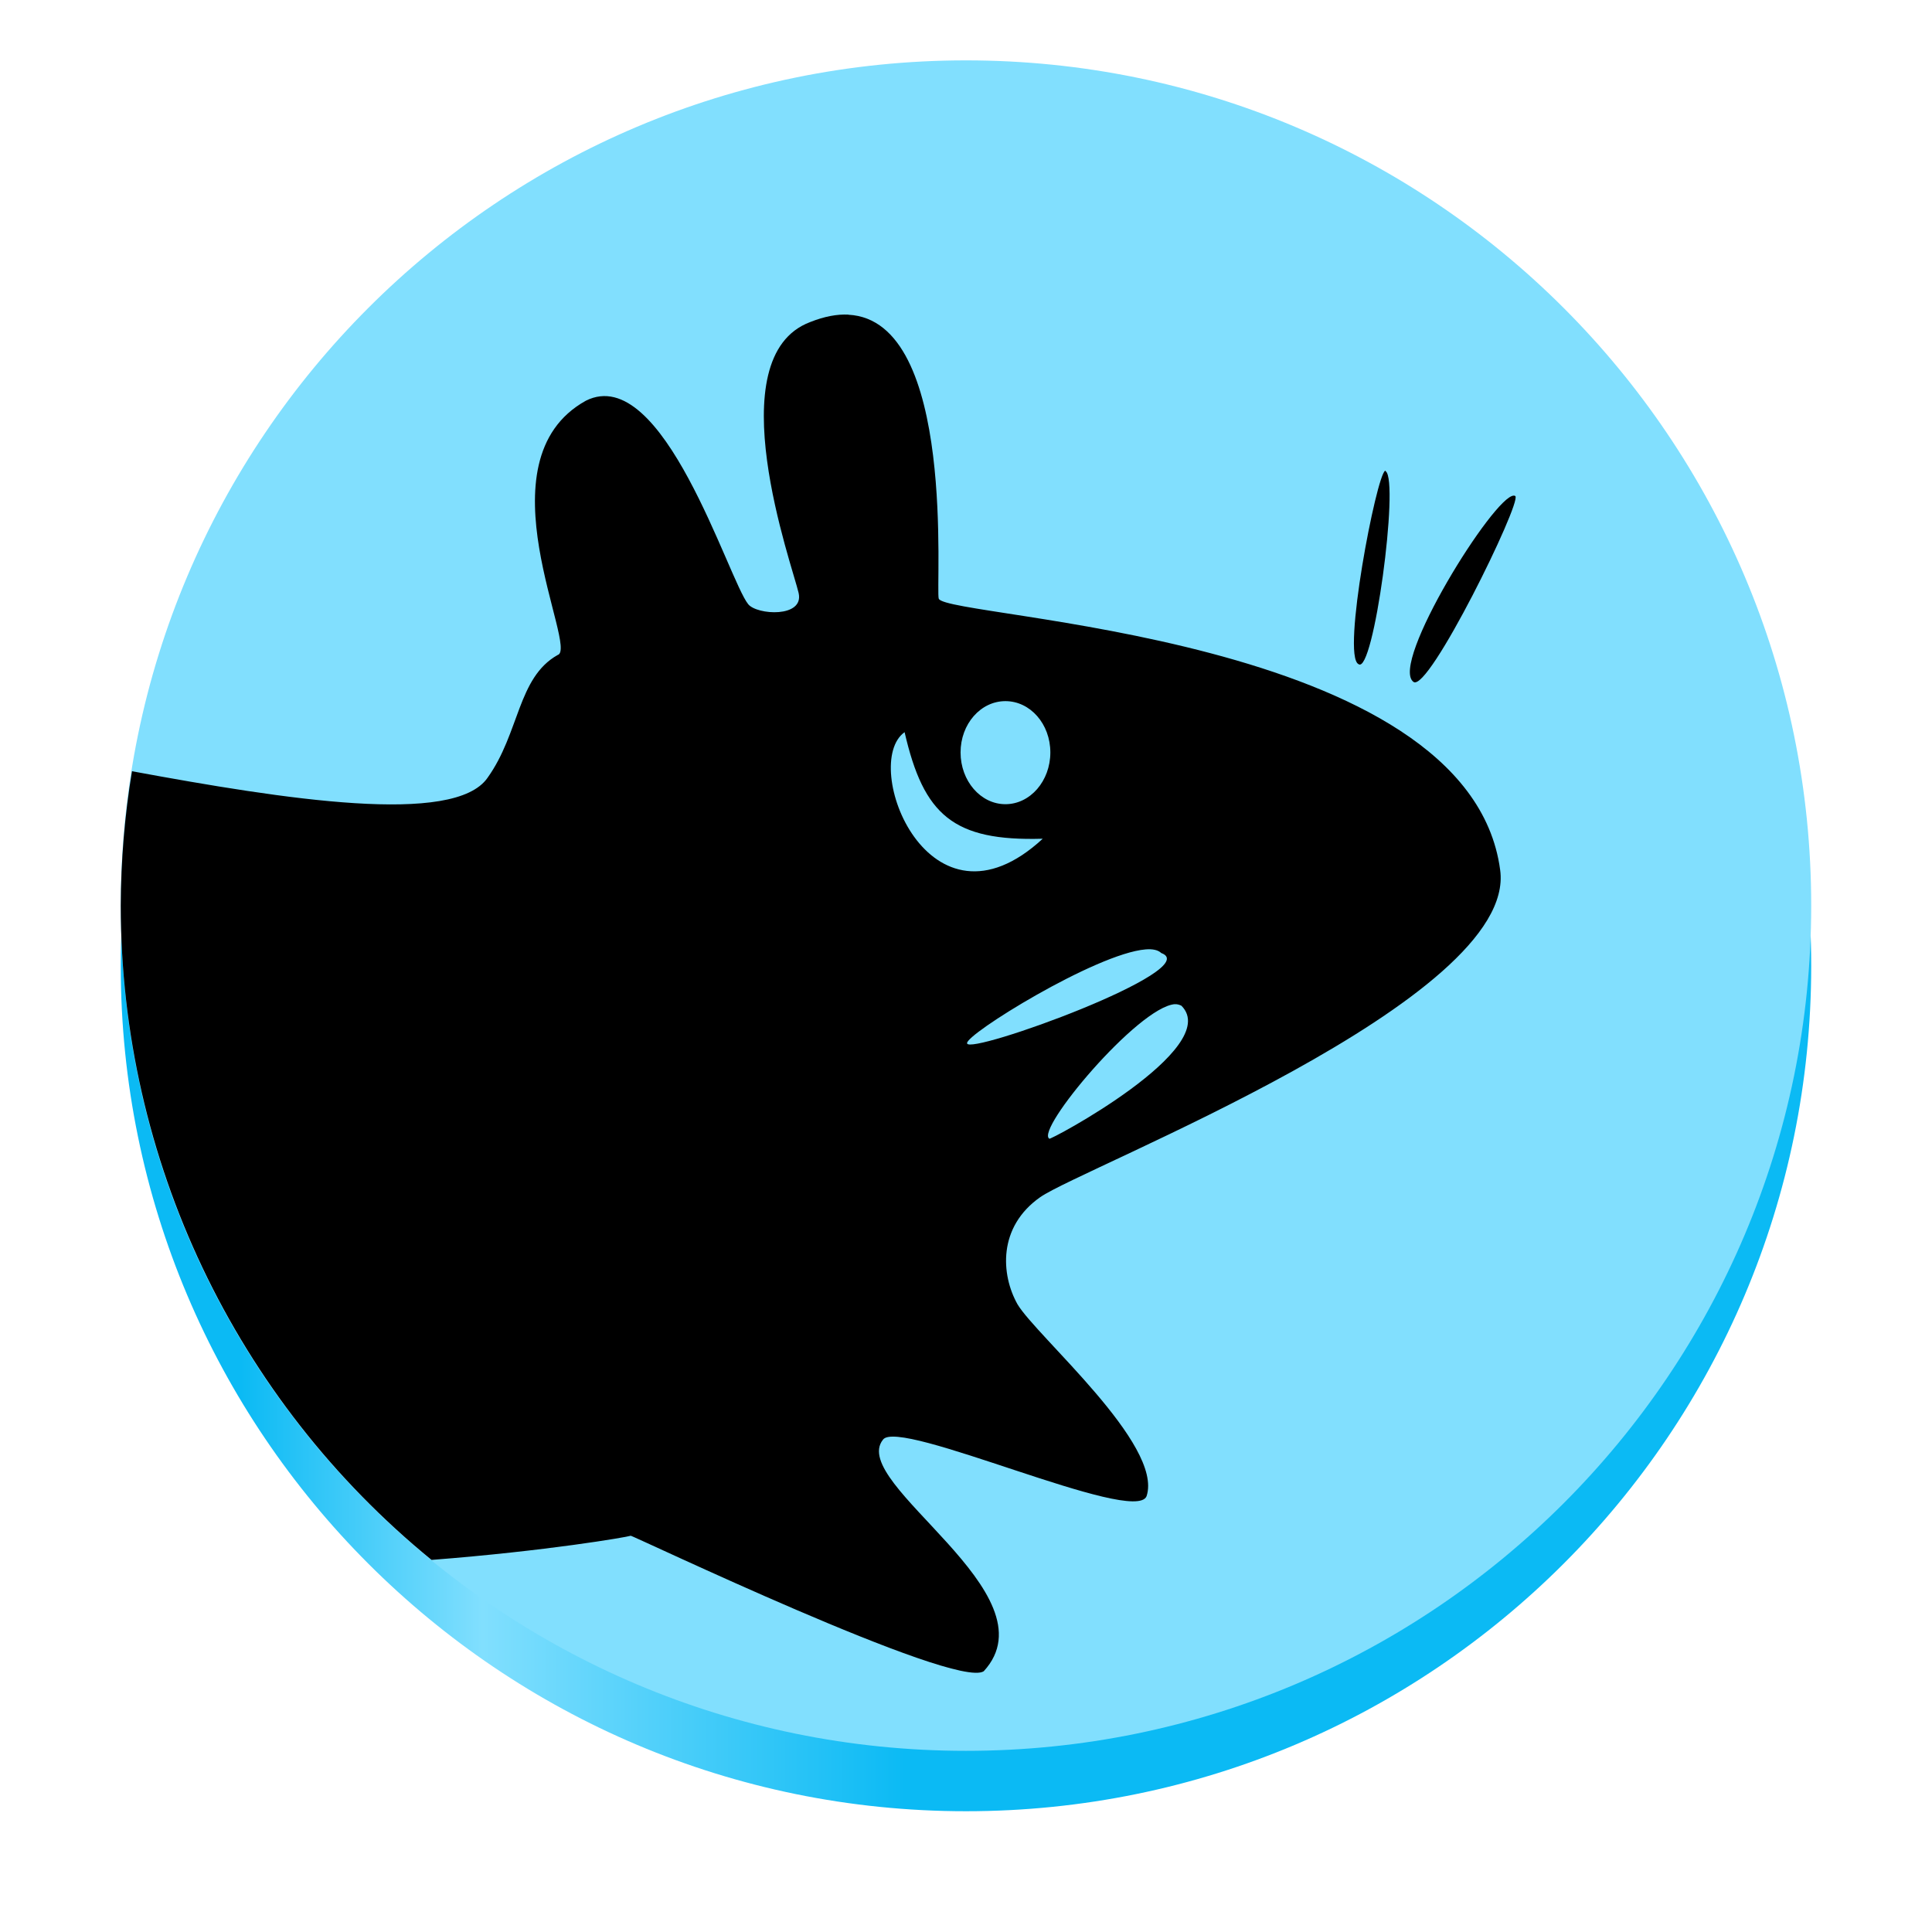
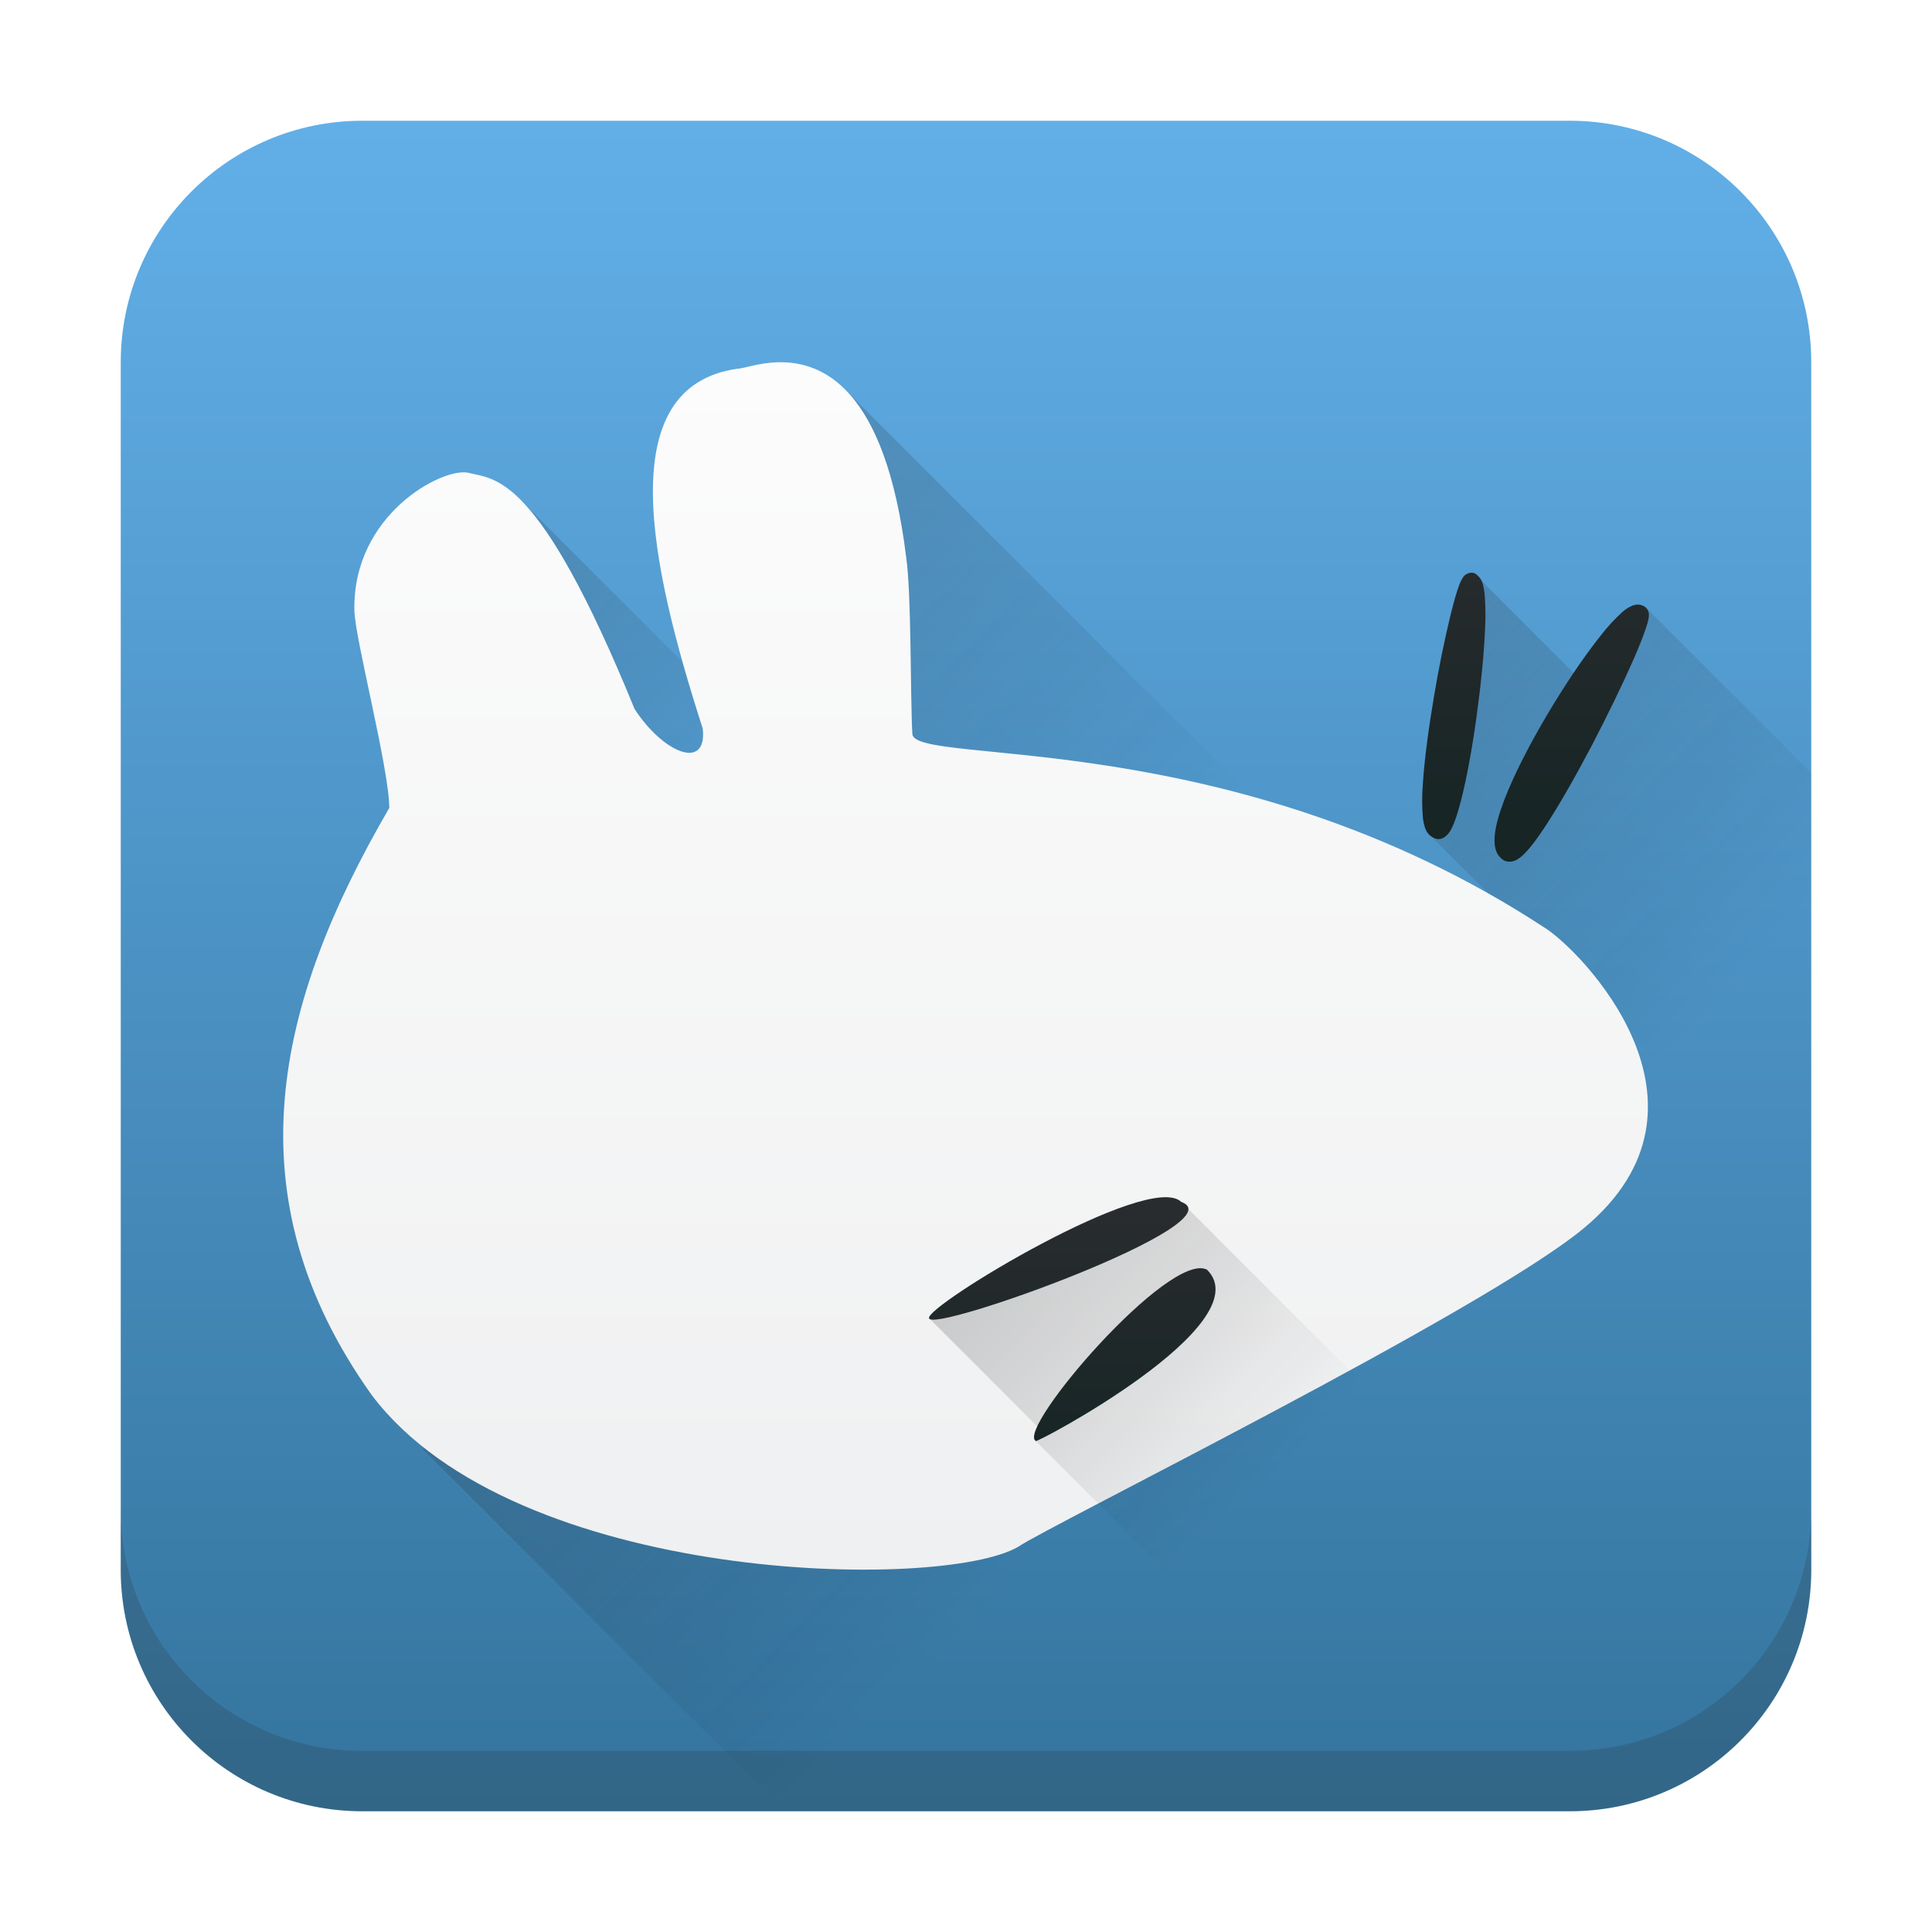
- <svg xmlns="http://www.w3.org/2000/svg" version="1.0" viewBox="0 0 32 32" width="32" height="32">
-   <defs>
-     <linearGradient id="a" x1="-50.45" x2="-50.45" y1="-.041" y2="-22.041" gradientUnits="userSpaceOnUse">
-       <stop stop-color="#0bbaf4" offset="0" />
-       <stop stop-color="#0bbaf4" offset=".071" />
-       <stop stop-color="#81dffe" offset=".214" />
-       <stop stop-color="#0bbaf4" offset=".464" />
-       <stop stop-color="#0bbaf4" offset="1" />
-     </linearGradient>
-   </defs>
-   <g transform="matrix(1.2727 0 0 1.2727 1.9478 -34.208)" stroke-width=".55">
-     <rect transform="matrix(0,-1,-1,0,0,0)" x="-50.45" y="-22.041" width="22" height="22" rx="11" ry="11" fill="url(#a)" />
-     <rect transform="matrix(0,-1,-1,0,0,0)" x="-49.664" y="-22.041" width="22" height="22" rx="11" ry="11" fill="#81dffe" />
-   </g>
-   <path d="m14.053 5.211c-0.187-0.009-0.397 0.029-0.633 0.123-1.55 0.581-0.293 4.042-0.192 4.489 0.092 0.412-0.688 0.365-0.835 0.185-0.329-0.404-1.409-4.015-2.689-3.371-1.796 0.996-0.11 4.111-0.468 4.212-0.665 0.374-0.628 1.29-1.161 2.034-0.552 0.797-3.353 0.359-5.889-0.109a14 14 0 0 0-0.186 2.227 14 14 0 0 0 5.148 10.836c1.907-0.148 3.238-0.378 3.298-0.4-0.014-0.03 5.378 2.553 5.848 2.244 1.183-1.29-2.242-3.107-1.671-3.833 0.25-0.38 4.175 1.426 4.368 0.933 0.281-0.854-1.821-2.646-2.138-3.178-0.275-0.49-0.329-1.279 0.376-1.774 0.706-0.495 7.921-3.272 7.618-5.422-0.523-3.906-9.159-4.162-9.298-4.49-0.059-0.14 0.307-4.613-1.497-4.704zm8.89 2.586c-0.144 0.062-0.723 3.066-0.442 3.203 0.248 0.187 0.678-3.028 0.451-3.194-0.003-0.004-0.004-0.011-0.009-0.009zm2.131 0.412c-0.326-0.006-2.063 2.787-1.663 3.085 0.248 0.187 1.794-2.971 1.688-3.077-0.007-0.006-0.014-0.008-0.024-0.008zm-8.421 3.404c0.411 0 0.744 0.378 0.744 0.85s-0.333 0.857-0.744 0.857-0.743-0.386-0.743-0.857 0.332-0.85 0.743-0.85zm-1.67 0.514c0.316 1.375 0.806 1.808 2.288 1.765-1.887 1.741-3.029-1.238-2.288-1.765zm3.992 3.598c0.117-0.01 0.207 0.01 0.259 0.06 0.743 0.271-3.19 1.698-3.216 1.496-0.04-0.139 2.135-1.489 2.957-1.556zm0.484 0.908c0.041-0.003 0.079 0.01 0.109 0.025 0.702 0.702-2.221 2.257-2.188 2.202-0.236-0.143 1.469-2.18 2.079-2.228z" fill-rule="evenodd" />
+ <svg xmlns="http://www.w3.org/2000/svg" xmlns:xlink="http://www.w3.org/1999/xlink" height="32" width="32">
+   <linearGradient id="a">
+     <stop offset="0" stop-color="#292c2f" />
+     <stop offset="1" stop-opacity="0" />
+   </linearGradient>
+   <linearGradient id="d" gradientUnits="userSpaceOnUse" x1="7" x2="13" xlink:href="#a" y1="24" y2="30" />
+   <linearGradient id="f" gradientUnits="userSpaceOnUse" x1="8.668" x2="12.782" xlink:href="#a" y1="8.328" y2="12.442" />
+   <linearGradient id="e" gradientUnits="userSpaceOnUse" x1="14" x2="20.741" xlink:href="#a" y1="6.456" y2="13.197" />
+   <linearGradient id="g" gradientUnits="userSpaceOnUse" x1="24.408" x2="30" xlink:href="#a" y1="9.49" y2="15.082" />
+   <linearGradient id="j" gradientUnits="userSpaceOnUse" x1="15.388" x2="19.555" xlink:href="#a" y1="21.833" y2="26" />
+   <linearGradient id="c" gradientUnits="userSpaceOnUse" x1="2" x2="2" y1="30" y2="2">
+     <stop offset="0" stop-color="#34749e" />
+     <stop offset="1" stop-color="#62afe8" />
+   </linearGradient>
+   <linearGradient id="k" gradientTransform="translate(32.031 -.14) scale(.98049)" gradientUnits="userSpaceOnUse" x1="-12.271" x2="-12.271" xlink:href="#b" y1="24.62" y2="20.54" />
+   <linearGradient id="i" gradientUnits="userSpaceOnUse" x1="24" x2="24" xlink:href="#b" y1="14" y2="9" />
+   <linearGradient id="h" gradientUnits="userSpaceOnUse" x1="4" x2="4" y1="26" y2="6">
+     <stop offset="0" stop-color="#eff0f1" />
+     <stop offset="1" stop-color="#fcfcfc" />
+   </linearGradient>
+   <linearGradient id="b" gradientTransform="translate(32.031 -.14) scale(.98049)" gradientUnits="userSpaceOnUse" x1="-17.37" x2="-17.37" y1="24.62" y2="20.54">
+     <stop offset="0" stop-color="#172525" />
+     <stop offset="1" stop-color="#292c2f" />
+   </linearGradient>
+   <rect fill="url(#c)" height="28" rx="4" width="28" x="2" y="2" />
+   <path d="M2 25v1c0 2.216 1.784 4 4 4h20c2.216 0 4-1.784 4-4v-1c0 2.216-1.784 4-4 4H6c-2.216 0-4-1.784-4-4z" fill="#292c2f" opacity=".2" />
+   <path d="M7 24l6 6h17V19.715l-4-4z" fill="url(#d)" opacity=".2" />
+   <path d="M14 6.456L21.544 14H14z" fill="url(#e)" opacity=".2" />
+   <path d="M8.668 8.328L12 11.66V13H9z" fill="url(#f)" opacity=".2" />
+   <path d="M24.408 9.49l1.99 1.99.86-1.42L30 12.804v7.345l-6.312-6.312z" fill="url(#g)" opacity=".2" />
+   <path d="M12.89 6c-.327.008-.582.107-.673.107-2.086.293-1.462 3.219-.577 5.962.075.702-.654.408-1.13-.327C8.909 7.818 8.2 7.945 7.753 7.83c-.428-.089-1.916.694-1.883 2.28.006.457.573 2.605.578 3.272-1.88 3.228-2.645 6.422-.29 9.726 2.376 3.147 9.446 3.252 10.71 2.51.483-.338 7.698-3.893 9.361-5.272 2.479-2.05-.064-4.632-.663-4.992-5.135-3.359-10.384-2.66-10.454-3.192-.036-.616-.014-2.327-.103-2.935C14.66 6.398 13.606 5.984 12.89 6z" fill="url(#h)" fill-rule="evenodd" />
+   <path d="M24.408 9.49a.157.157 0 0 0-.097.008c-.05.022-.066.046-.08.066a.577.577 0 0 0-.065.135c-.04.106-.082.255-.129.44a19.24 19.24 0 0 0-.285 1.392c-.088.518-.16 1.048-.186 1.465a3.343 3.343 0 0 0 0 .531.791.791 0 0 0 .04.192c.02.054.054.11.119.146.03.02.069.036.109.033a.196.196 0 0 0 .107-.043.385.385 0 0 0 .106-.142c.054-.109.1-.256.148-.44.096-.367.188-.874.26-1.394s.126-1.054.143-1.477a4.291 4.291 0 0 0-.006-.537 1.046 1.046 0 0 0-.032-.19.274.274 0 0 0-.09-.146.14.14 0 0 0-.062-.039zm2.729.524a.256.256 0 0 0-.106.02.595.595 0 0 0-.162.105 2.962 2.962 0 0 0-.361.394c-.268.336-.586.806-.877 1.297s-.556 1.001-.717 1.424c-.08.211-.136.4-.154.562-.018.163-.003.324.127.42.071.054.168.039.224.01a.573.573 0 0 0 .15-.119c.098-.1.205-.245.323-.424.236-.357.515-.849.78-1.353.263-.505.513-1.02.689-1.42.088-.2.156-.372.2-.502.023-.065.04-.12.05-.168a.33.33 0 0 0 .008-.074c-.001-.028 0-.072-.05-.122l-.003-.003-.006-.004a.193.193 0 0 0-.115-.043z" fill="url(#i)" />
+   <path d="M15.388 21.833l1.835 1.835-.068.2L25.287 32h6.37L19.563 19.906z" fill="url(#j)" opacity=".2" />
+   <path d="M17.155 23.867c-.326-.197 2.214-3.158 2.837-2.837.91.904-2.88 2.908-2.837 2.837zm-1.767-2.034c-.058-.204 3.64-2.441 4.175-1.927.964.35-4.14 2.187-4.175 1.927z" fill="url(#k)" />
</svg>
